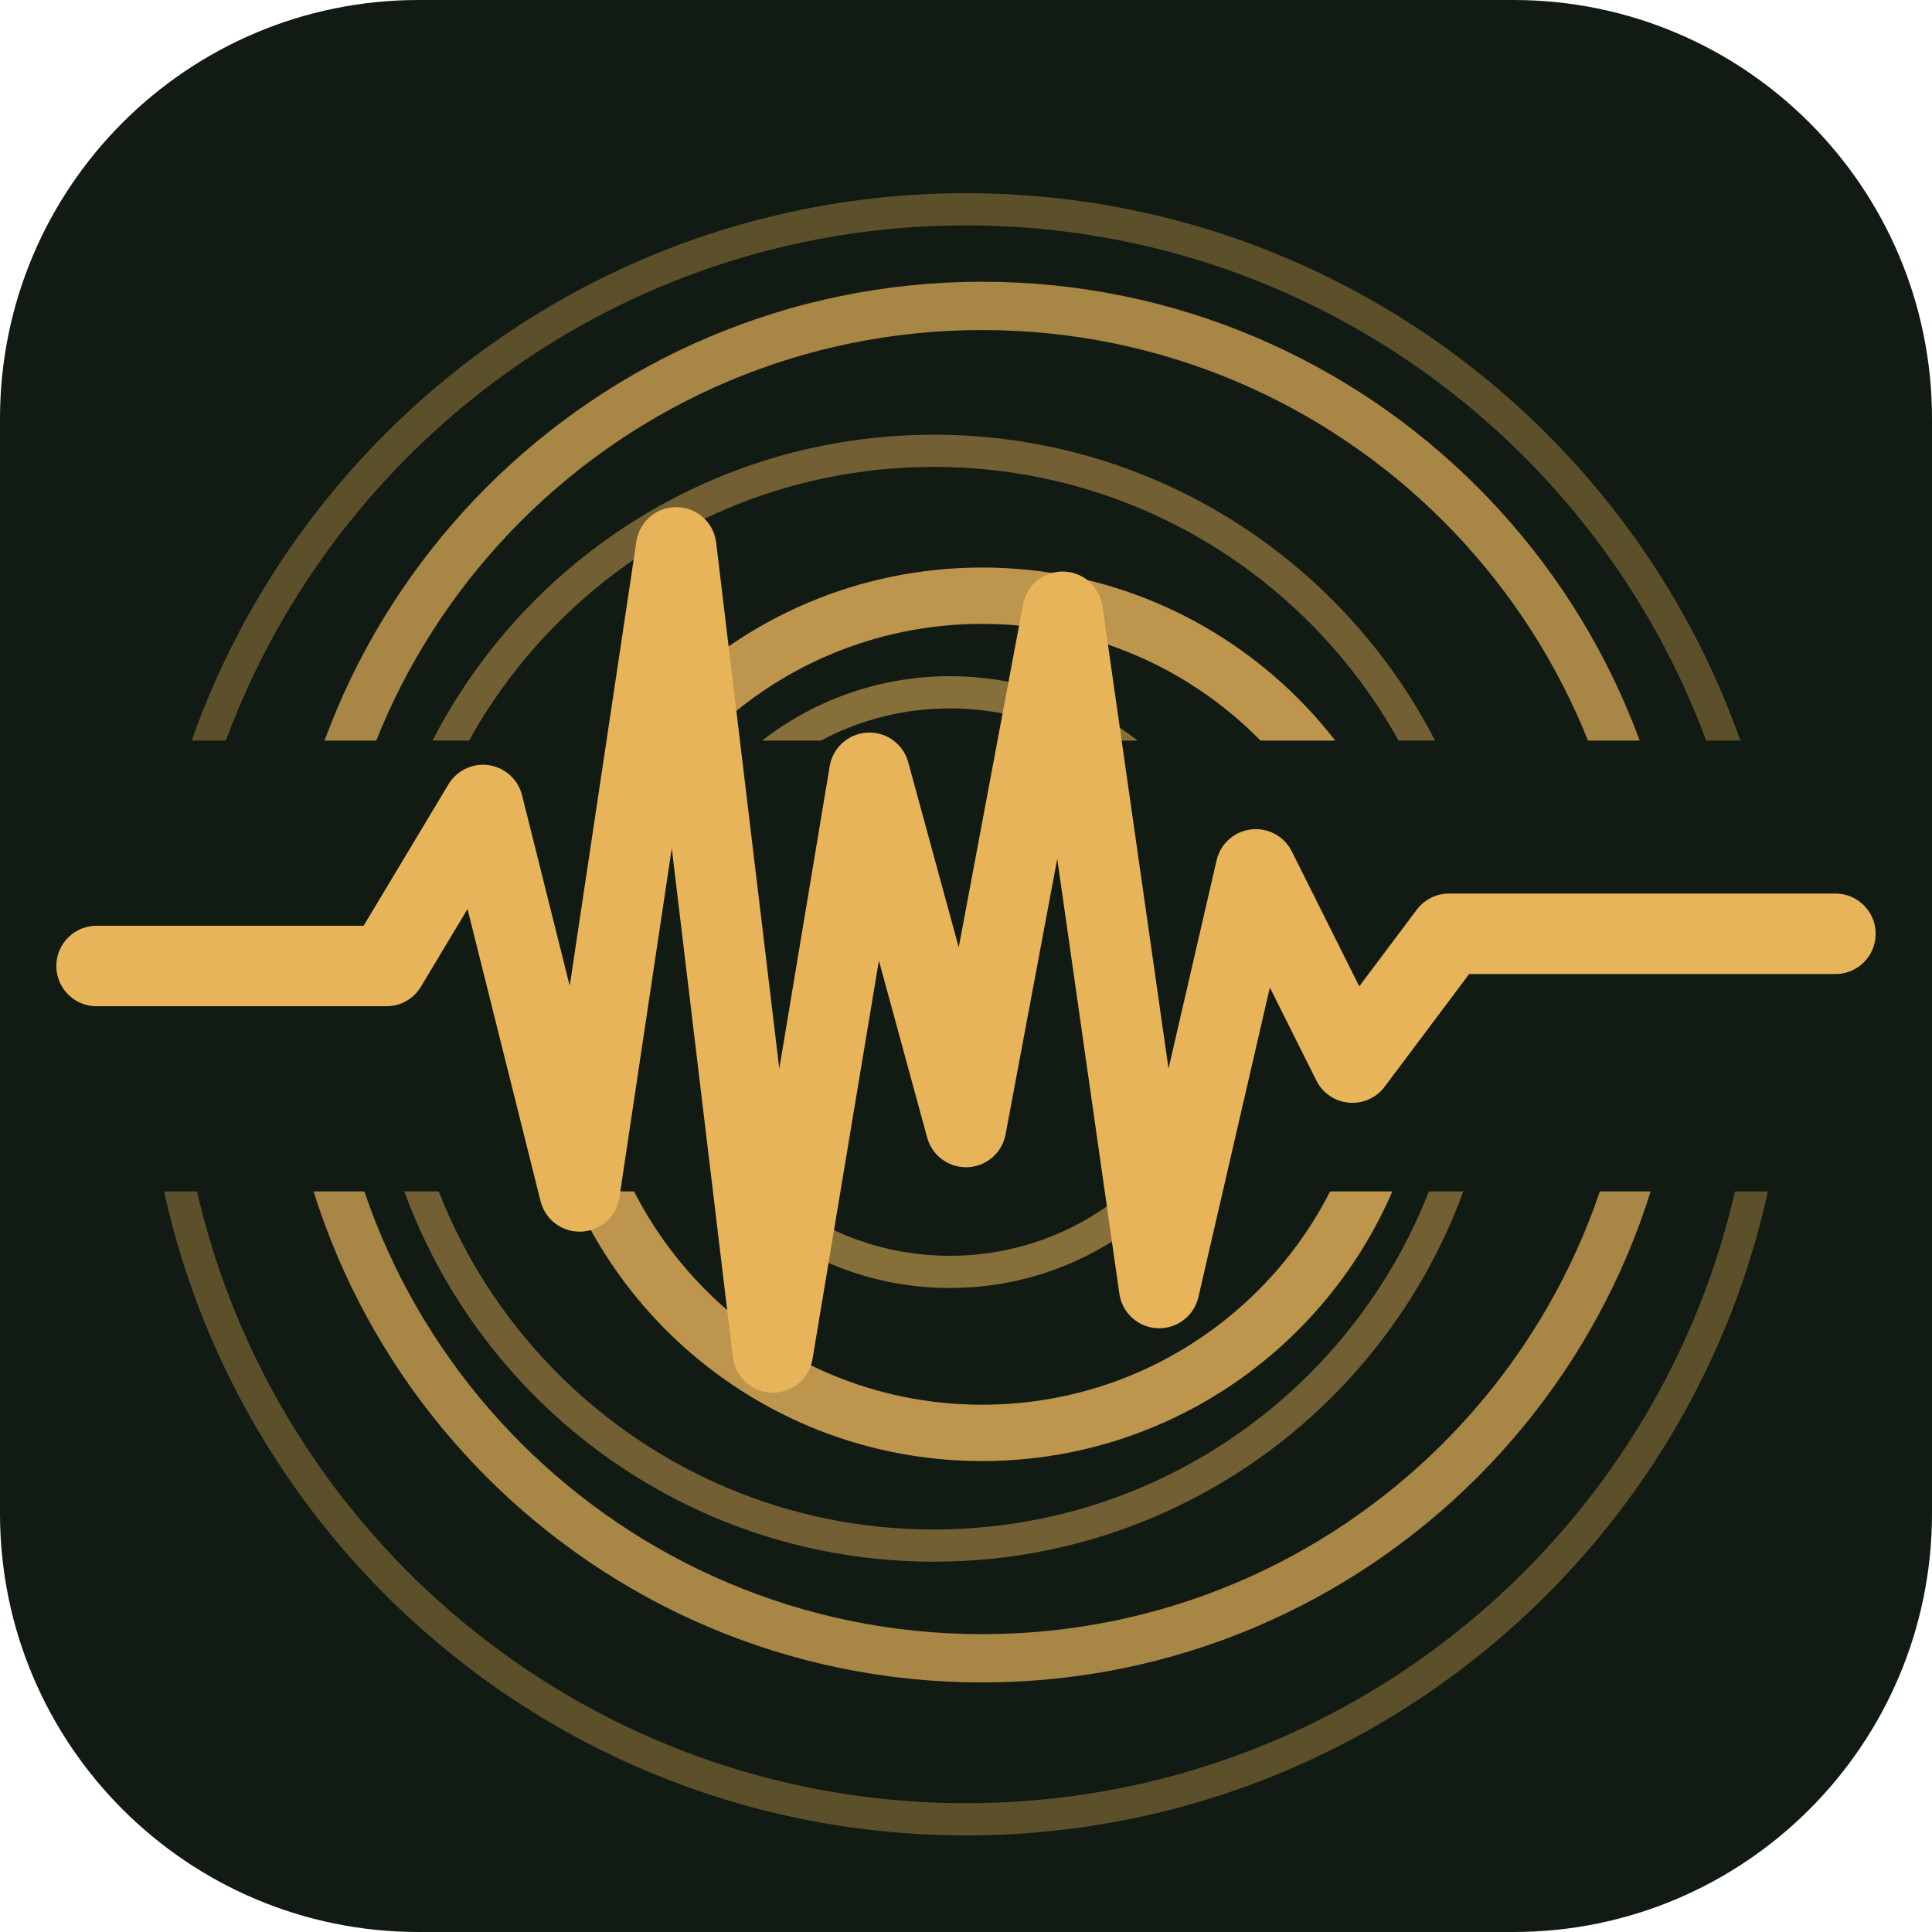
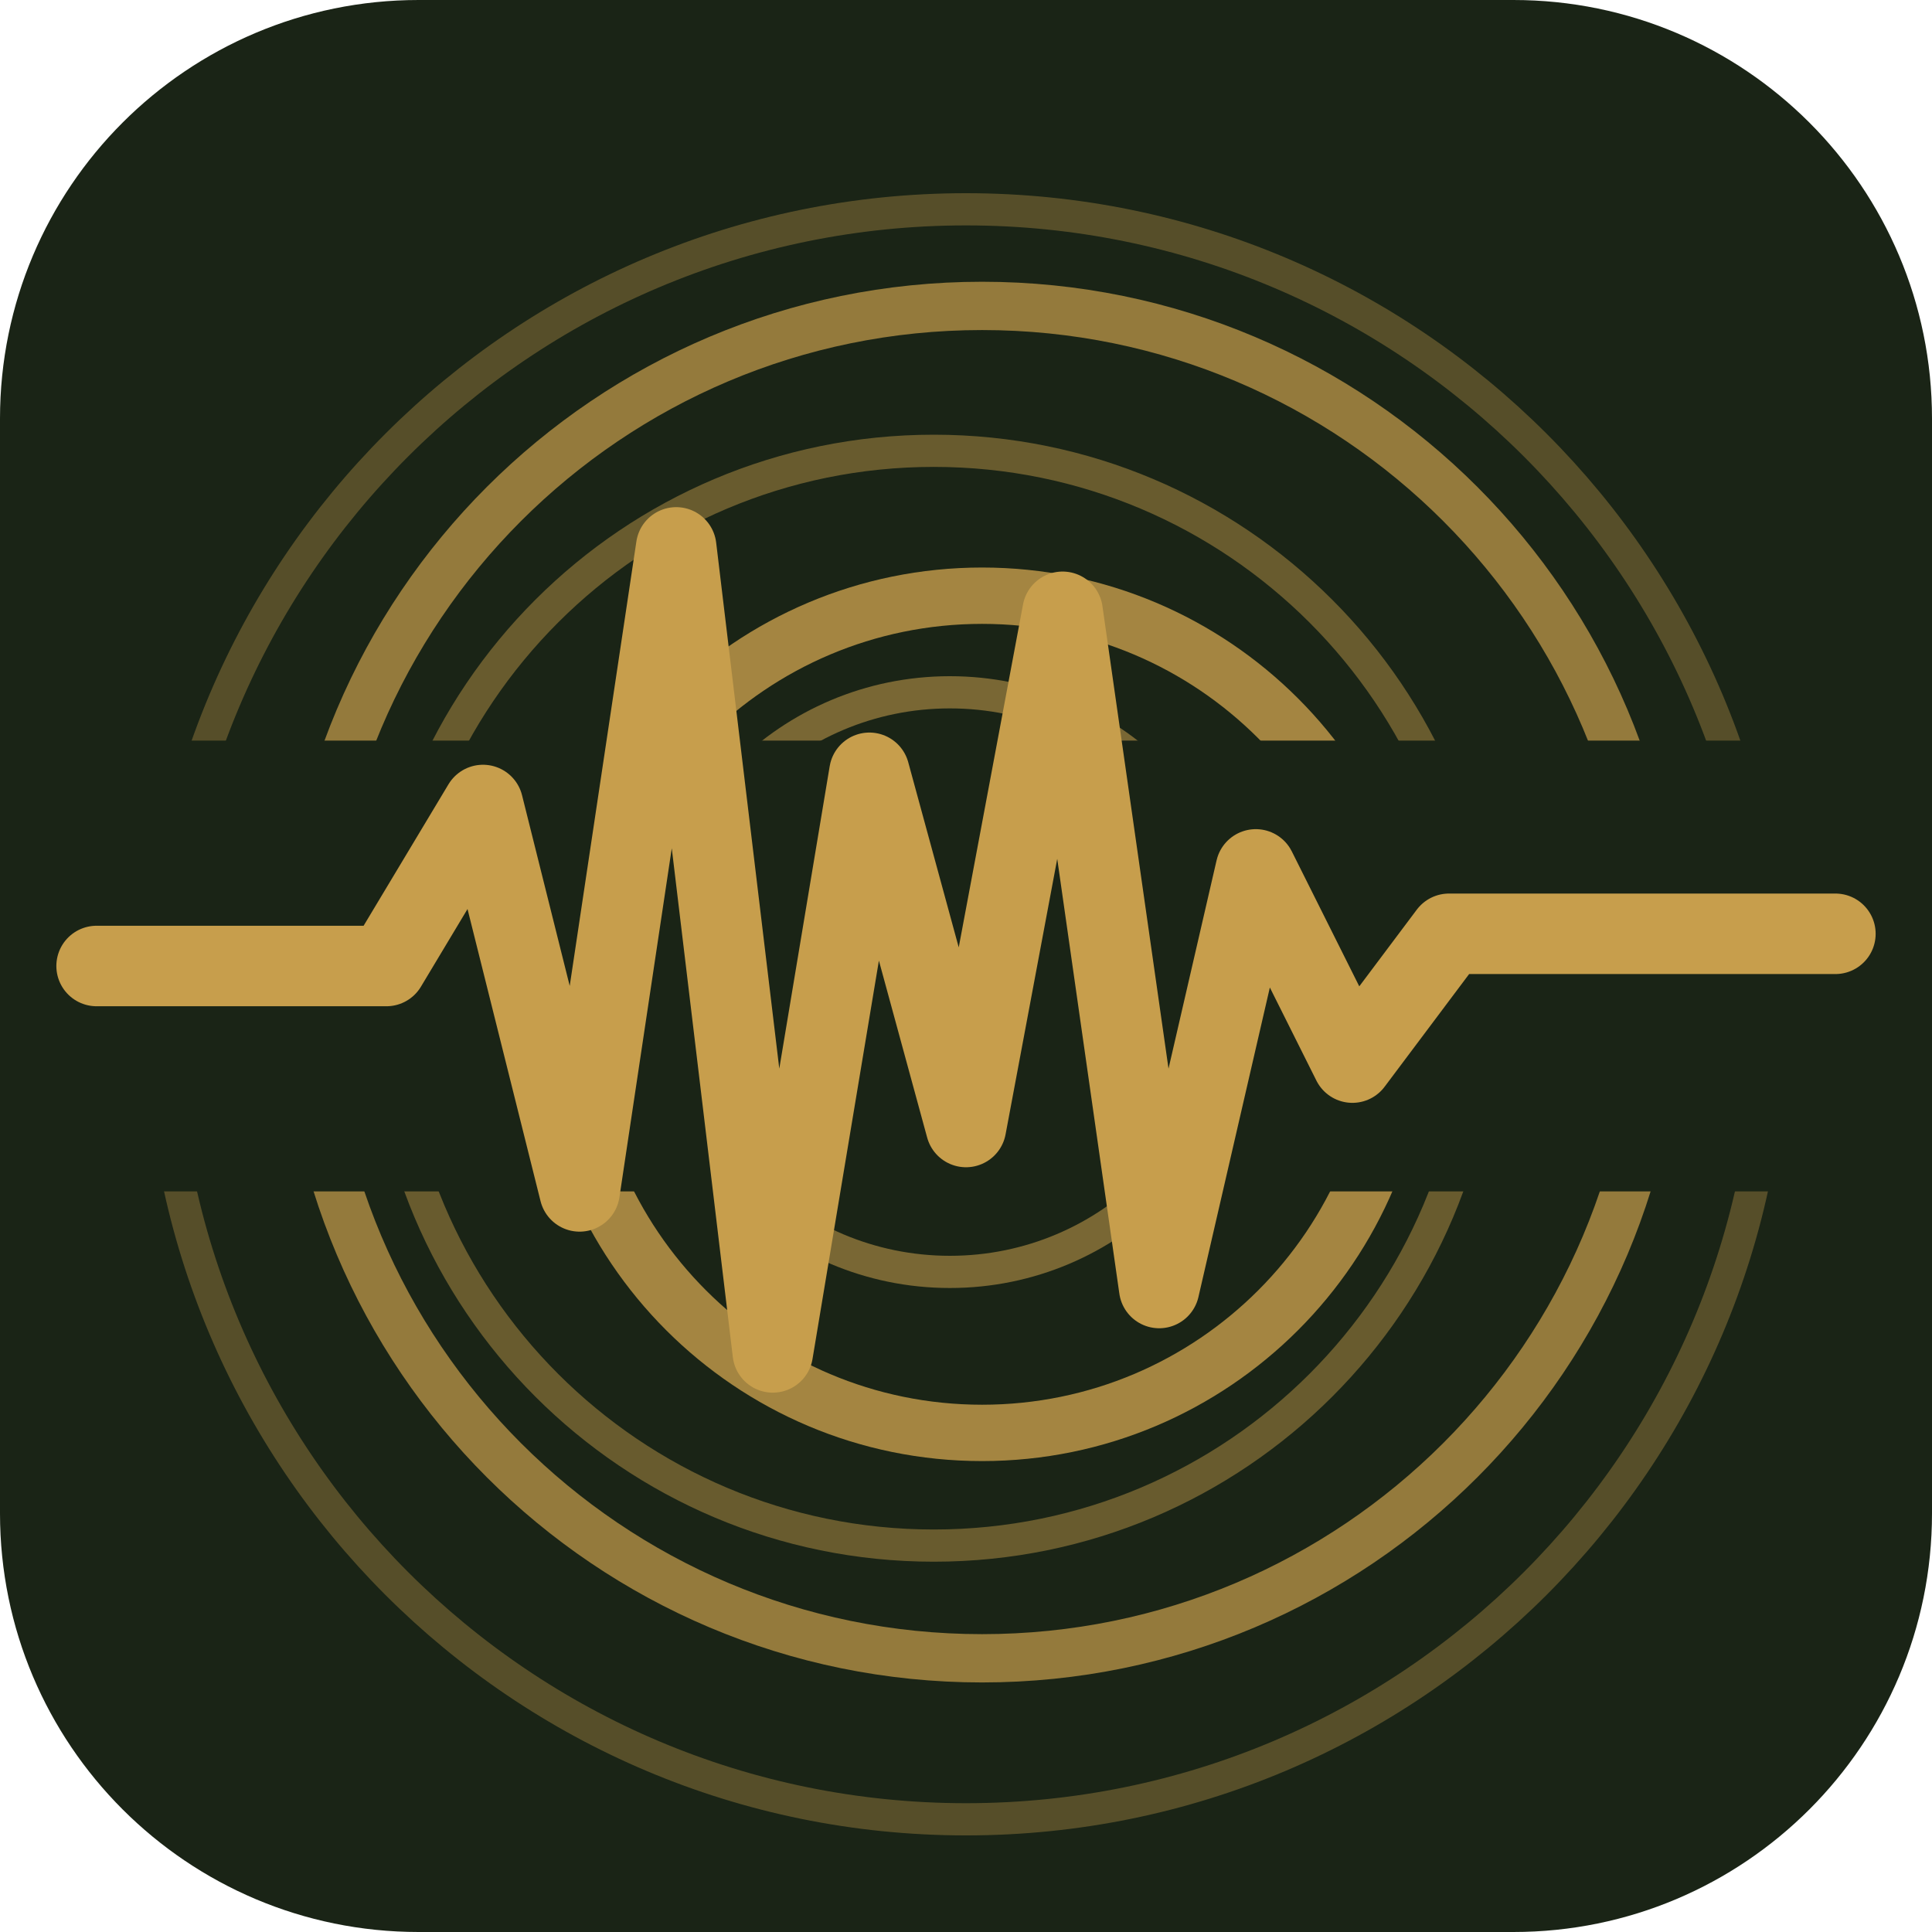
<svg xmlns="http://www.w3.org/2000/svg" viewBox="0 0 120 120">
-   <rect width="120" height="120" rx="26" fill="#111a13" />
+   <rect width="120" height="120" rx="26" fill="#1a2416" />
  <defs>
    <clipPath id="c">
      <rect x="0" y="0" width="120" height="46" />
      <rect x="0" y="74" width="120" height="46" />
    </clipPath>
  </defs>
-   <g clip-path="url(#c)" fill="none" stroke="#e8b45a">
+   <g clip-path="url(#c)" fill="none" stroke="#c79e4c">
    <circle cx="60" cy="62" r="10" stroke-width="3" opacity="0.9" />
    <circle cx="59" cy="61" r="18" stroke-width="2" opacity="0.55" />
    <circle cx="61" cy="63" r="26" stroke-width="3.5" opacity="0.8" />
    <circle cx="58" cy="62" r="34" stroke-width="2" opacity="0.45" />
    <circle cx="61" cy="61" r="42" stroke-width="3" opacity="0.7" />
    <circle cx="60" cy="63" r="50" stroke-width="2" opacity="0.35" />
  </g>
-   <path fill="none" stroke="#e8b45a" stroke-width="5" stroke-linecap="round" stroke-linejoin="round" d="M6 60 H24 L30 50 L36 74 L42 34 L48 84 L54 48 L60 70 L66 38 L72 80 L78 54 L84 66 L90 58 H114" />
+   <path fill="none" stroke="#c79e4c" stroke-width="5" stroke-linecap="round" stroke-linejoin="round" d="M6 60 H24 L30 50 L36 74 L42 34 L48 84 L54 48 L60 70 L66 38 L72 80 L78 54 L84 66 L90 58 H114" />
</svg>
